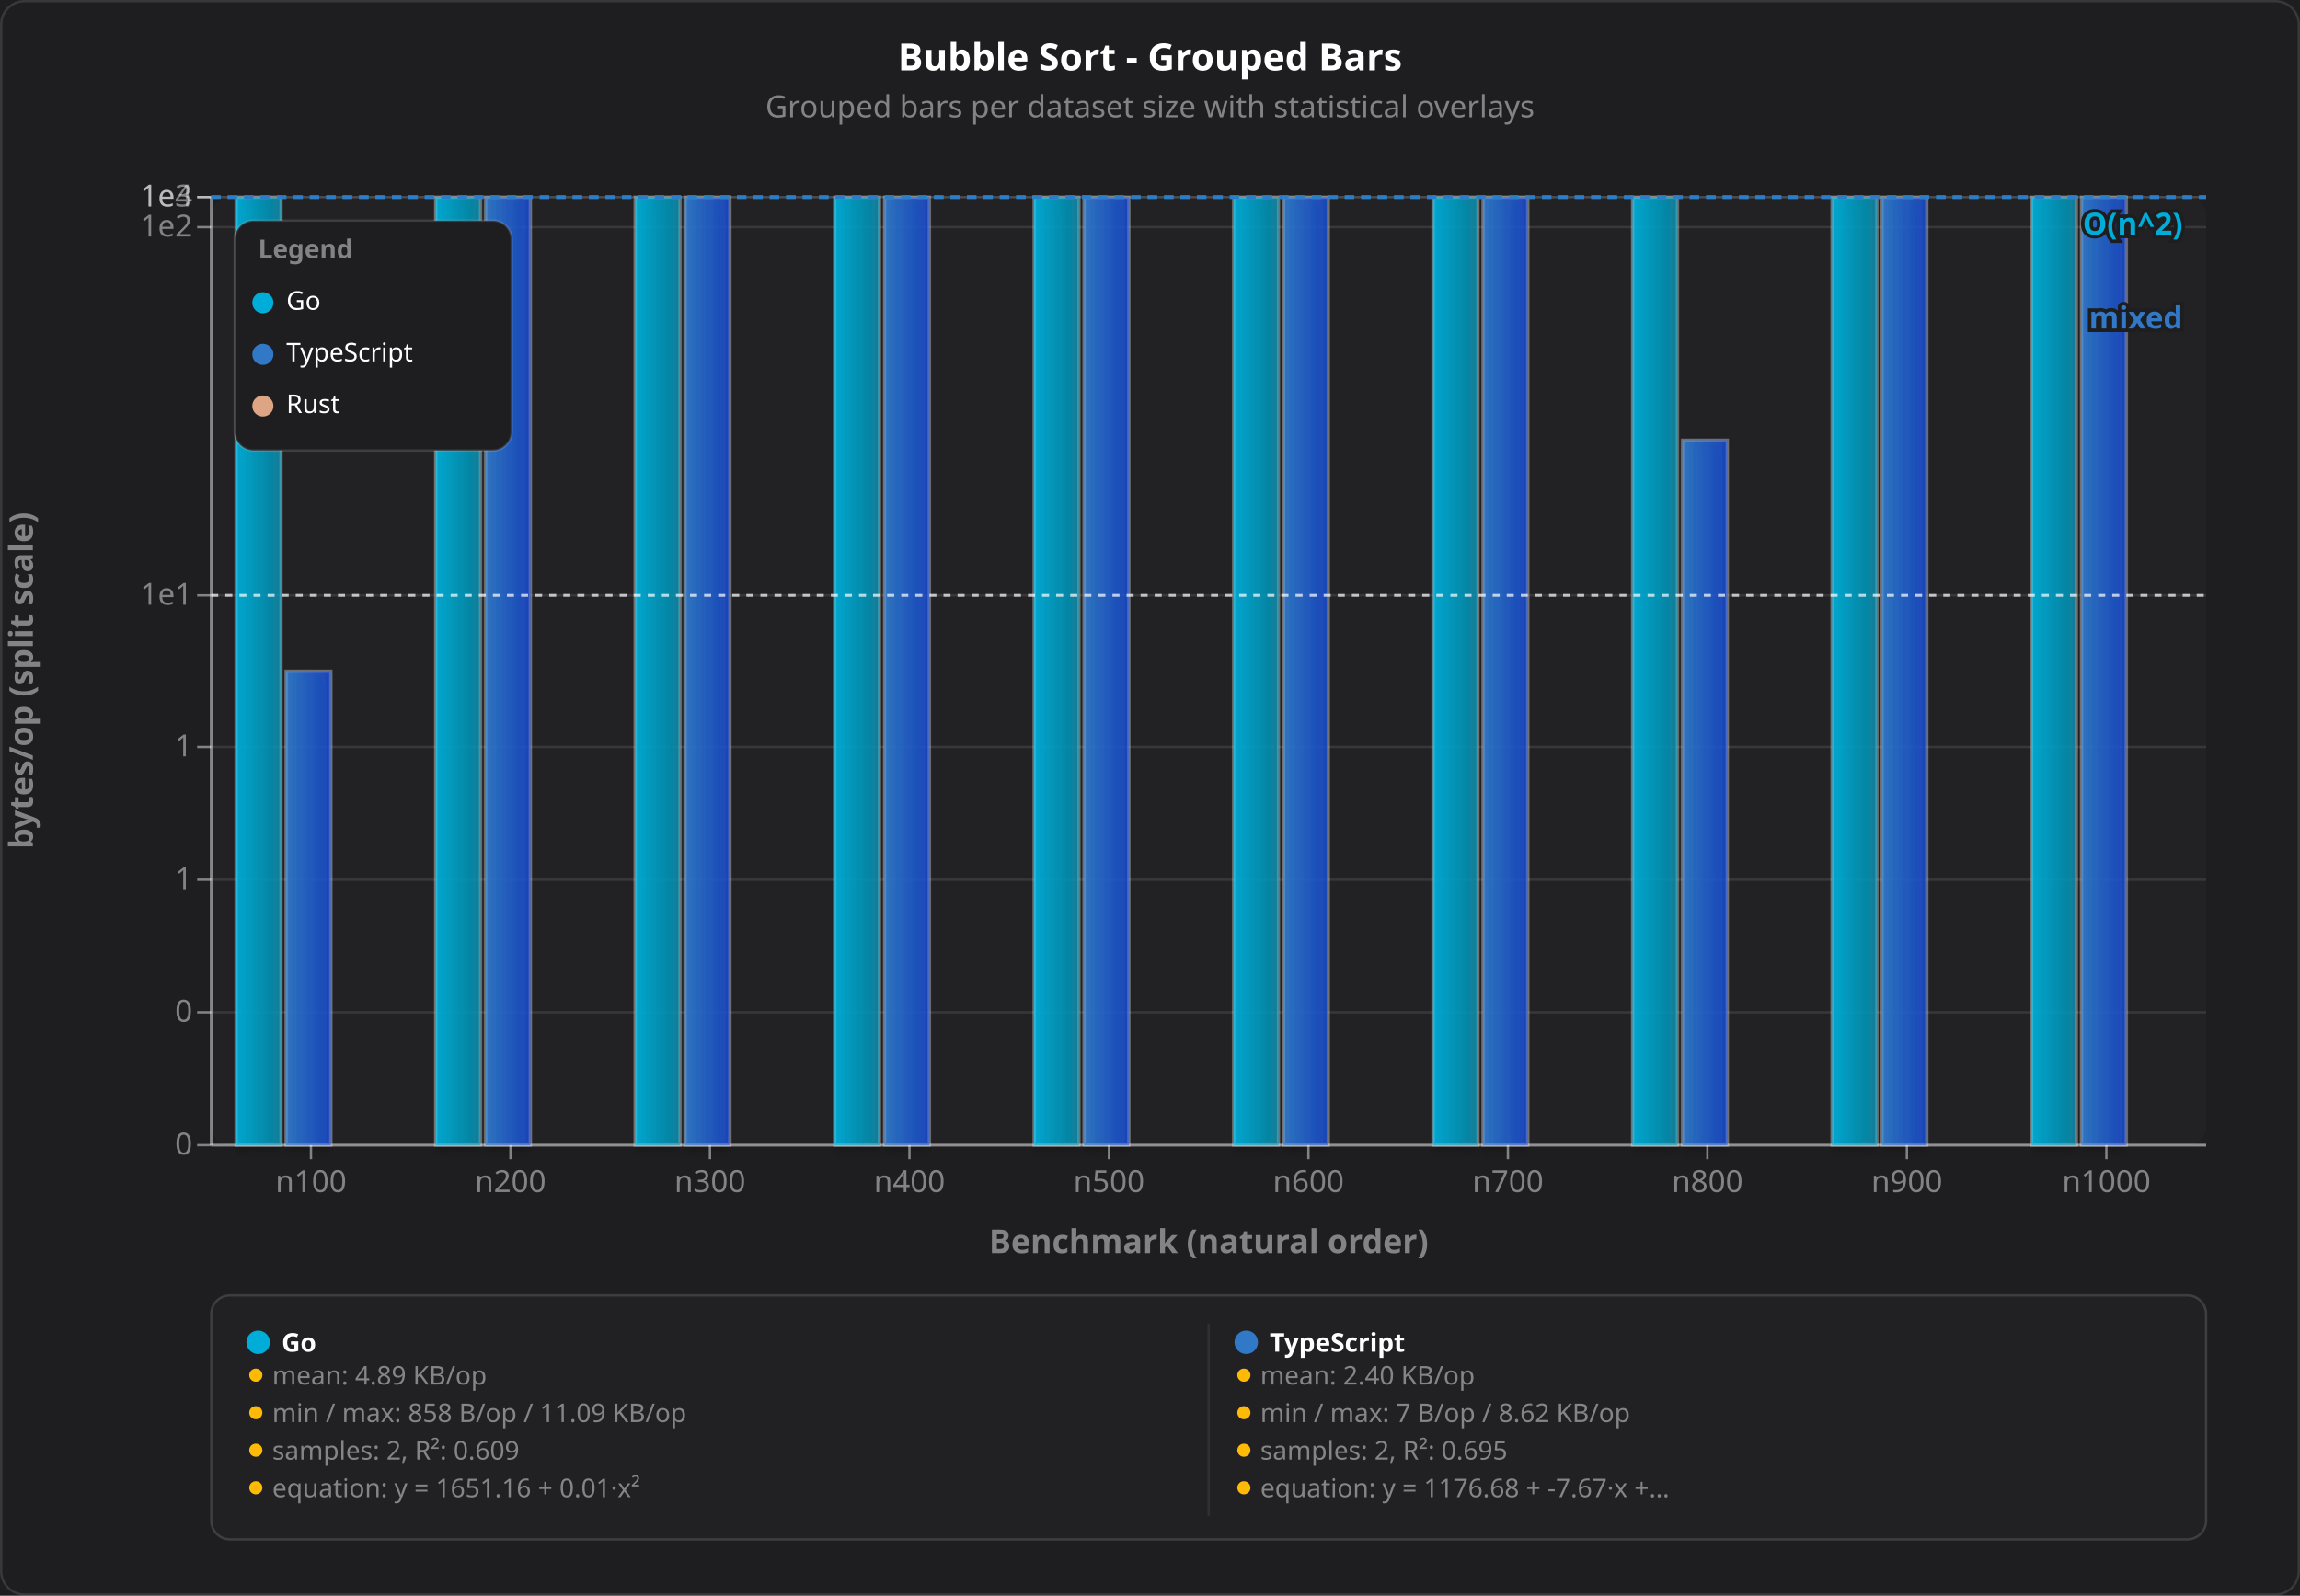
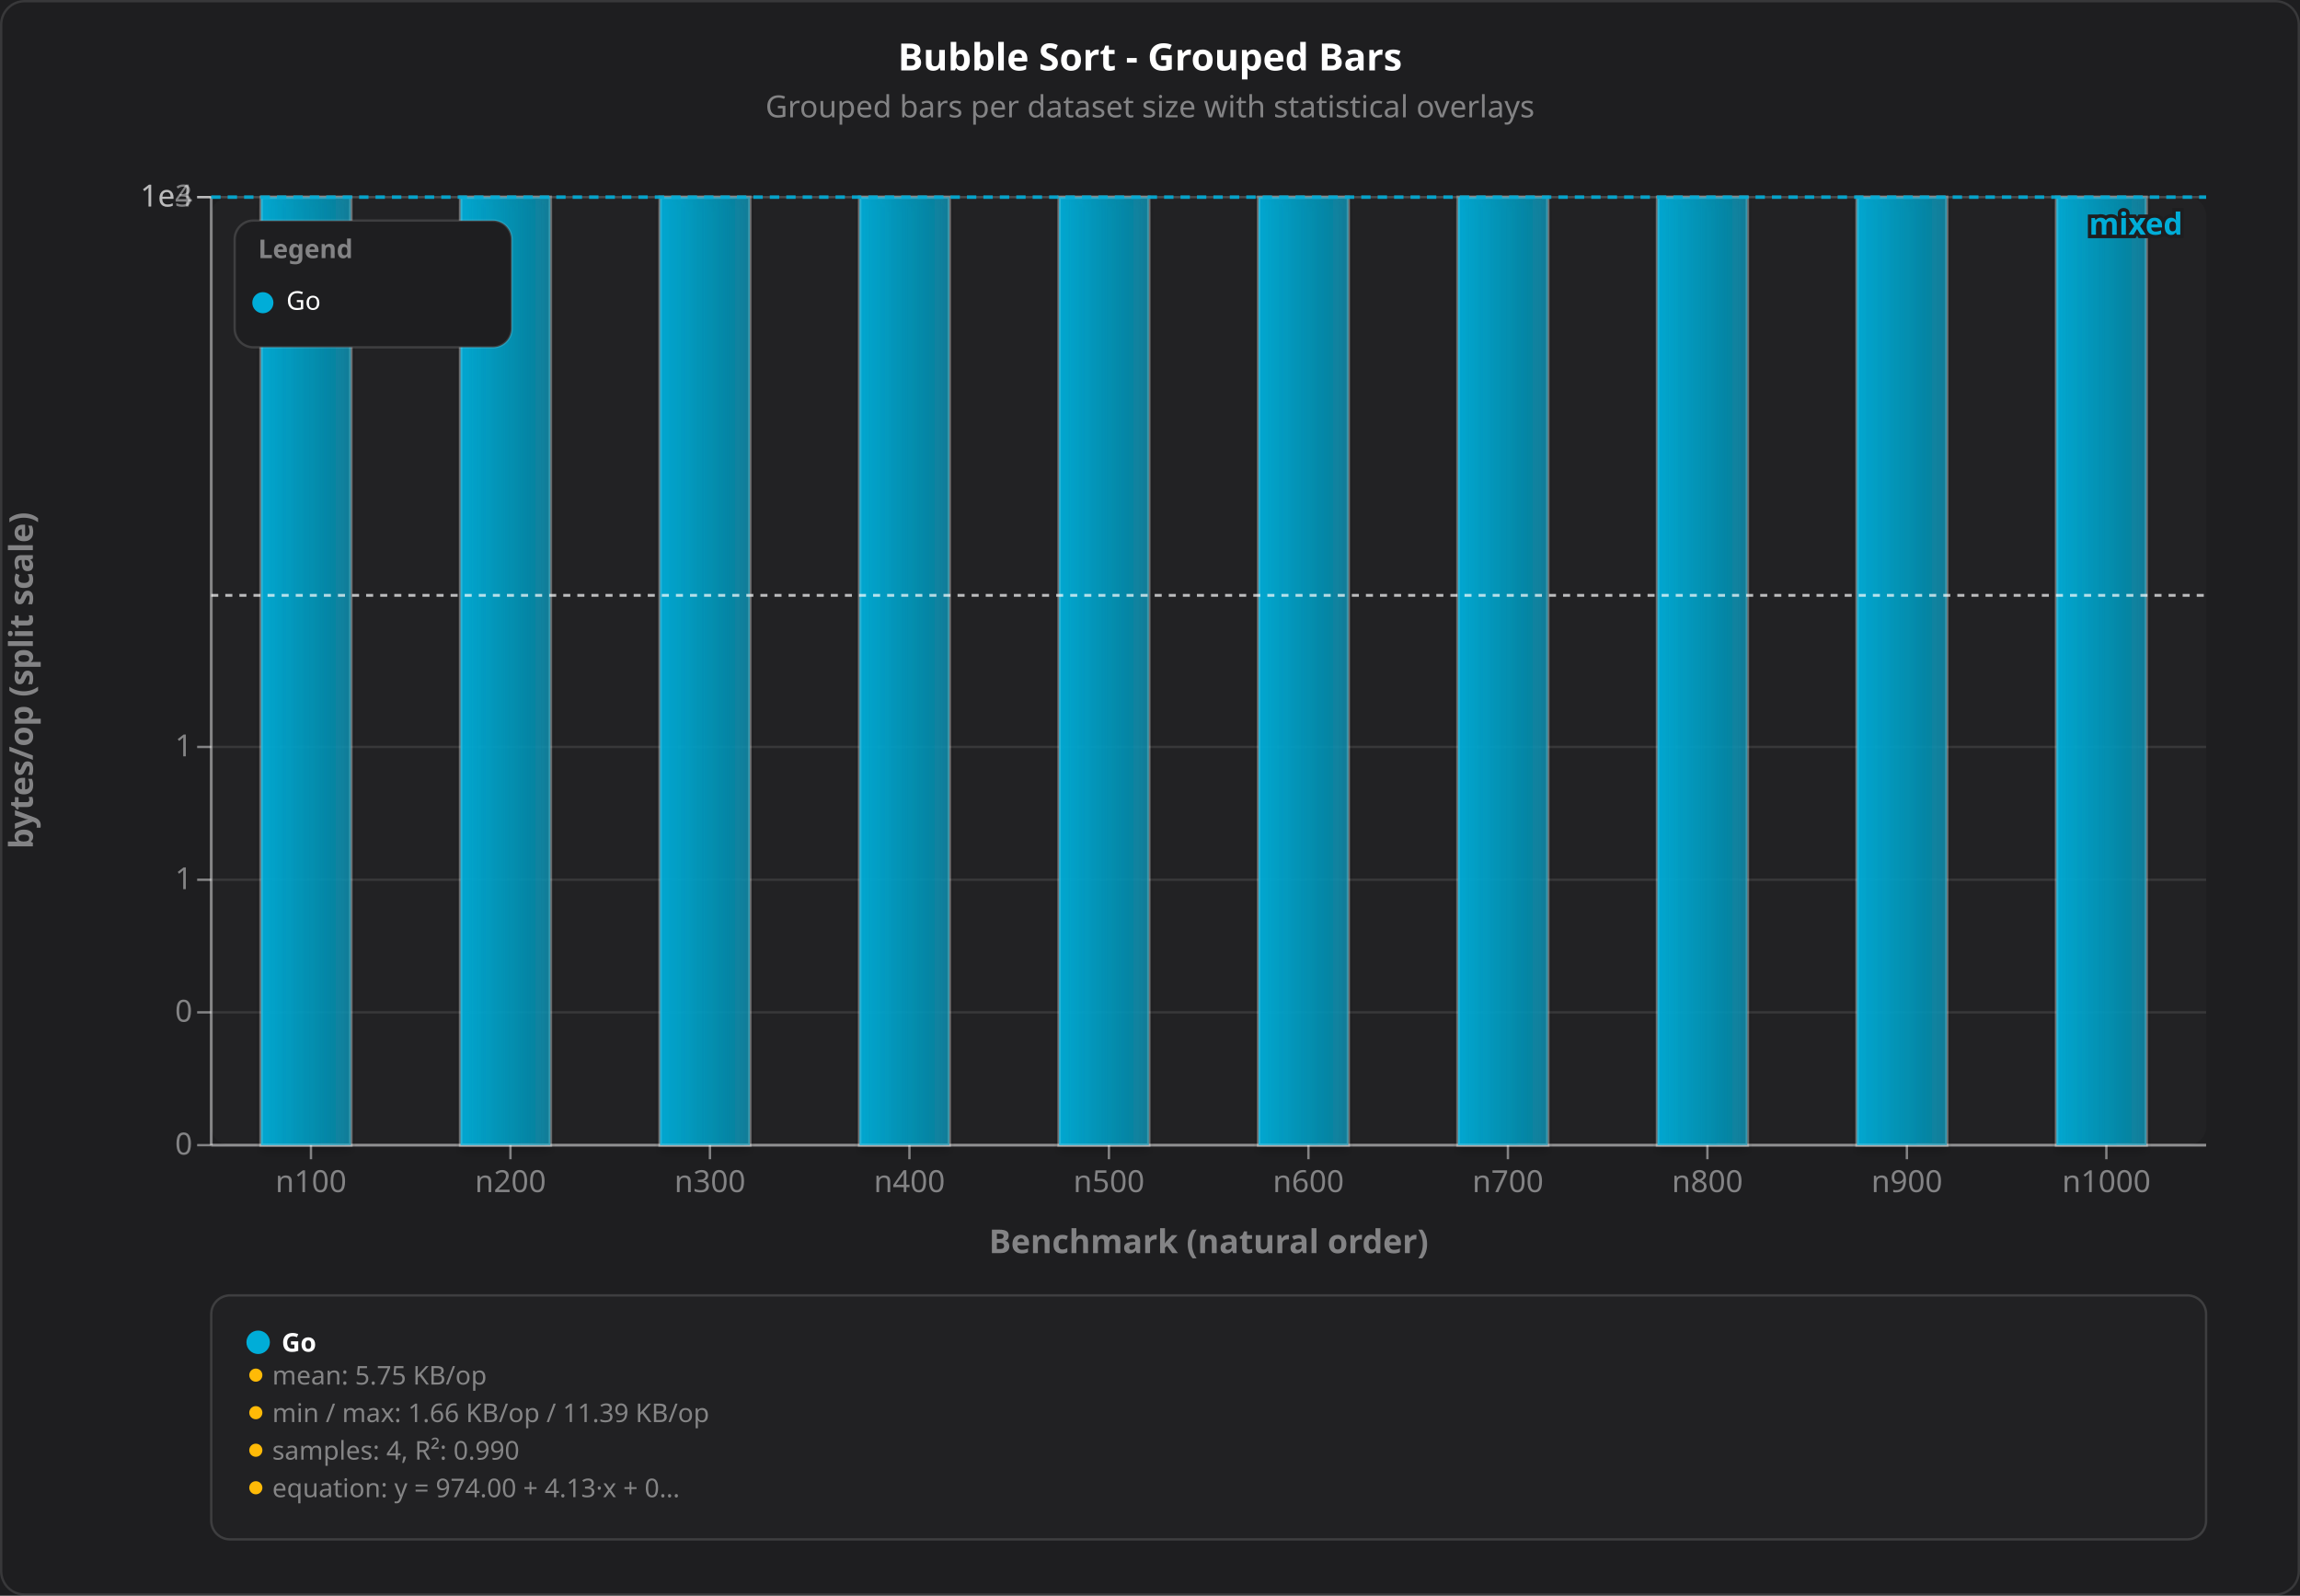
<svg xmlns="http://www.w3.org/2000/svg" width="980" height="680" viewBox="0 0 980 680">
  <rect width="980" height="680" fill="#1E1E20" />
  <rect x="0.5" y="0.5" width="979" height="679" fill="none" stroke="rgba(255,255,255,0.12)" rx="10" />
  <defs>
    <linearGradient id="goGrad" x1="0" y1="0" x2="1" y2="0">
      <stop offset="0%" stop-color="#00ADD8" stop-opacity="0.95" />
      <stop offset="100%" stop-color="#0891B2" stop-opacity="0.8" />
    </linearGradient>
    <linearGradient id="tsGrad" x1="0" y1="0" x2="1" y2="0">
      <stop offset="0%" stop-color="#3178C6" stop-opacity="0.95" />
      <stop offset="100%" stop-color="#1D4ED8" stop-opacity="0.8" />
    </linearGradient>
    <linearGradient id="rustGrad" x1="0" y1="0" x2="1" y2="0">
      <stop offset="0%" stop-color="#DEA584" stop-opacity="0.95" />
      <stop offset="100%" stop-color="#B7410E" stop-opacity="0.8" />
    </linearGradient>
    <filter id="barShadow" x="-5%" y="-15%" width="110%" height="140%">
      <feDropShadow dx="0" dy="2" stdDeviation="2" flood-opacity="0.25" />
    </filter>
  </defs>
  <rect x="90.0" y="84.0" width="850.0" height="404.0" rx="8" fill="rgba(255,255,255,0.02)" />
  <line x1="90.0" y1="488.0" x2="940.0" y2="488.0" stroke="rgba(255,255,255,0.45)" stroke-width="1.2" />
  <line x1="90.0" y1="84.0" x2="90.0" y2="488.0" stroke="rgba(255,255,255,0.45)" stroke-width="1.2" />
  <line x1="90.0" y1="84.0" x2="940.0" y2="84.0" stroke="rgba(255,255,255,0.10)" />
  <line x1="84.0" y1="84.0" x2="90.0" y2="84.0" stroke="rgba(255,255,255,0.45)" stroke-width="1" />
  <text x="82.0" y="88.0" text-anchor="end" font-family="sans-serif" font-size="13" fill="rgba(255,255,255,0.45)">1e4</text>
  <line x1="90.0" y1="84.0" x2="940.0" y2="84.0" stroke="rgba(255,255,255,0.10)" />
  <line x1="84.0" y1="84.0" x2="90.0" y2="84.0" stroke="rgba(255,255,255,0.45)" stroke-width="1" />
  <text x="82.0" y="88.0" text-anchor="end" font-family="sans-serif" font-size="13" fill="rgba(255,255,255,0.45)">1e3</text>
-   <line x1="90.0" y1="96.8" x2="940.0" y2="96.8" stroke="rgba(255,255,255,0.10)" />
-   <line x1="84.0" y1="96.8" x2="90.0" y2="96.8" stroke="rgba(255,255,255,0.45)" stroke-width="1" />
-   <text x="82.0" y="100.8" text-anchor="end" font-family="sans-serif" font-size="13" fill="rgba(255,255,255,0.45)">1e2</text>
-   <line x1="90.0" y1="253.7" x2="940.0" y2="253.7" stroke="rgba(255,255,255,0.10)" />
-   <line x1="84.0" y1="253.7" x2="90.0" y2="253.7" stroke="rgba(255,255,255,0.45)" stroke-width="1" />
-   <text x="82.0" y="257.7" text-anchor="end" font-family="sans-serif" font-size="13" fill="rgba(255,255,255,0.45)">1e1</text>
  <line x1="90.0" y1="318.3" x2="940.0" y2="318.3" stroke="rgba(255,255,255,0.10)" />
  <line x1="84.0" y1="318.3" x2="90.0" y2="318.3" stroke="rgba(255,255,255,0.45)" stroke-width="1" />
  <text x="82.0" y="322.3" text-anchor="end" font-family="sans-serif" font-size="13" fill="rgba(255,255,255,0.45)">1</text>
  <line x1="90.0" y1="374.9" x2="940.0" y2="374.9" stroke="rgba(255,255,255,0.10)" />
  <line x1="84.0" y1="374.9" x2="90.0" y2="374.9" stroke="rgba(255,255,255,0.45)" stroke-width="1" />
  <text x="82.0" y="378.9" text-anchor="end" font-family="sans-serif" font-size="13" fill="rgba(255,255,255,0.45)">1</text>
  <line x1="90.0" y1="431.4" x2="940.0" y2="431.4" stroke="rgba(255,255,255,0.10)" />
  <line x1="84.0" y1="431.4" x2="90.0" y2="431.4" stroke="rgba(255,255,255,0.45)" stroke-width="1" />
  <text x="82.0" y="435.4" text-anchor="end" font-family="sans-serif" font-size="13" fill="rgba(255,255,255,0.45)">0</text>
  <line x1="90.0" y1="488.0" x2="940.0" y2="488.0" stroke="rgba(255,255,255,0.10)" />
  <line x1="84.0" y1="488.0" x2="90.0" y2="488.0" stroke="rgba(255,255,255,0.45)" stroke-width="1" />
  <text x="82.0" y="492.0" text-anchor="end" font-family="sans-serif" font-size="13" fill="rgba(255,255,255,0.45)">0</text>
-   <rect x="100.62" y="84.00" width="19.12" height="404.00" fill="none" stroke="rgba(255,255,255,0.23)" stroke-width="1.2" />
-   <rect x="100.62" y="84.00" width="19.12" height="404.00" fill="url(#goGrad)" stroke="rgba(255,255,255,0.15)" stroke-width="1.5" filter="url(#barShadow)" />
-   <rect x="121.88" y="286.00" width="19.12" height="202.00" fill="none" stroke="rgba(255,255,255,0.23)" stroke-width="1.2" />
-   <rect x="121.88" y="286.00" width="19.12" height="202.00" fill="url(#tsGrad)" stroke="rgba(255,255,255,0.15)" stroke-width="1.5" filter="url(#barShadow)" />
+   <rect x="111.25" y="84.00" width="38.25" height="404.00" fill="none" stroke="rgba(255,255,255,0.23)" stroke-width="1.2" />
+   <rect x="111.25" y="84.00" width="38.25" height="404.00" fill="url(#goGrad)" stroke="rgba(255,255,255,0.15)" stroke-width="1.5" filter="url(#barShadow)" />
  <line x1="132.50" y1="488.00" x2="132.50" y2="494.00" stroke="rgba(255,255,255,0.45)" stroke-width="1" />
  <text x="132.50" y="508.00" text-anchor="middle" font-family="sans-serif" font-size="13" fill="rgba(255,255,255,0.45)">n100</text>
-   <rect x="185.62" y="84.00" width="19.12" height="404.00" fill="none" stroke="rgba(255,255,255,0.23)" stroke-width="1.2" />
-   <rect x="185.62" y="84.00" width="19.12" height="404.00" fill="url(#goGrad)" stroke="rgba(255,255,255,0.15)" stroke-width="1.5" filter="url(#barShadow)" />
-   <rect x="206.88" y="84.00" width="19.12" height="404.00" fill="none" stroke="rgba(255,255,255,0.23)" stroke-width="1.2" />
-   <rect x="206.88" y="84.00" width="19.12" height="404.00" fill="url(#tsGrad)" stroke="rgba(255,255,255,0.15)" stroke-width="1.5" filter="url(#barShadow)" />
+   <rect x="196.25" y="84.00" width="38.25" height="404.00" fill="none" stroke="rgba(255,255,255,0.23)" stroke-width="1.2" />
+   <rect x="196.25" y="84.00" width="38.25" height="404.00" fill="url(#goGrad)" stroke="rgba(255,255,255,0.15)" stroke-width="1.5" filter="url(#barShadow)" />
  <line x1="217.50" y1="488.00" x2="217.50" y2="494.00" stroke="rgba(255,255,255,0.45)" stroke-width="1" />
  <text x="217.50" y="508.00" text-anchor="middle" font-family="sans-serif" font-size="13" fill="rgba(255,255,255,0.45)">n200</text>
-   <rect x="270.62" y="84.00" width="19.12" height="404.00" fill="none" stroke="rgba(255,255,255,0.23)" stroke-width="1.2" />
-   <rect x="270.62" y="84.00" width="19.12" height="404.00" fill="url(#goGrad)" stroke="rgba(255,255,255,0.15)" stroke-width="1.5" filter="url(#barShadow)" />
-   <rect x="291.88" y="84.00" width="19.12" height="404.00" fill="none" stroke="rgba(255,255,255,0.23)" stroke-width="1.2" />
-   <rect x="291.88" y="84.00" width="19.12" height="404.00" fill="url(#tsGrad)" stroke="rgba(255,255,255,0.15)" stroke-width="1.5" filter="url(#barShadow)" />
+   <rect x="281.25" y="84.00" width="38.25" height="404.00" fill="none" stroke="rgba(255,255,255,0.23)" stroke-width="1.2" />
+   <rect x="281.25" y="84.00" width="38.25" height="404.00" fill="url(#goGrad)" stroke="rgba(255,255,255,0.15)" stroke-width="1.5" filter="url(#barShadow)" />
  <line x1="302.50" y1="488.00" x2="302.50" y2="494.00" stroke="rgba(255,255,255,0.45)" stroke-width="1" />
  <text x="302.50" y="508.00" text-anchor="middle" font-family="sans-serif" font-size="13" fill="rgba(255,255,255,0.45)">n300</text>
-   <rect x="355.62" y="84.00" width="19.12" height="404.00" fill="none" stroke="rgba(255,255,255,0.23)" stroke-width="1.2" />
-   <rect x="355.62" y="84.00" width="19.12" height="404.00" fill="url(#goGrad)" stroke="rgba(255,255,255,0.15)" stroke-width="1.5" filter="url(#barShadow)" />
-   <rect x="376.88" y="84.00" width="19.12" height="404.00" fill="none" stroke="rgba(255,255,255,0.23)" stroke-width="1.2" />
-   <rect x="376.88" y="84.00" width="19.12" height="404.00" fill="url(#tsGrad)" stroke="rgba(255,255,255,0.15)" stroke-width="1.5" filter="url(#barShadow)" />
+   <rect x="366.25" y="84.00" width="38.25" height="404.00" fill="none" stroke="rgba(255,255,255,0.23)" stroke-width="1.2" />
+   <rect x="366.25" y="84.00" width="38.25" height="404.00" fill="url(#goGrad)" stroke="rgba(255,255,255,0.15)" stroke-width="1.5" filter="url(#barShadow)" />
  <line x1="387.50" y1="488.00" x2="387.50" y2="494.00" stroke="rgba(255,255,255,0.45)" stroke-width="1" />
  <text x="387.50" y="508.00" text-anchor="middle" font-family="sans-serif" font-size="13" fill="rgba(255,255,255,0.45)">n400</text>
-   <rect x="440.62" y="84.00" width="19.12" height="404.00" fill="none" stroke="rgba(255,255,255,0.23)" stroke-width="1.2" />
-   <rect x="440.62" y="84.00" width="19.12" height="404.00" fill="url(#goGrad)" stroke="rgba(255,255,255,0.15)" stroke-width="1.5" filter="url(#barShadow)" />
-   <rect x="461.88" y="84.00" width="19.12" height="404.00" fill="none" stroke="rgba(255,255,255,0.23)" stroke-width="1.2" />
-   <rect x="461.88" y="84.00" width="19.12" height="404.00" fill="url(#tsGrad)" stroke="rgba(255,255,255,0.15)" stroke-width="1.5" filter="url(#barShadow)" />
+   <rect x="451.25" y="84.00" width="38.25" height="404.00" fill="none" stroke="rgba(255,255,255,0.23)" stroke-width="1.2" />
+   <rect x="451.25" y="84.00" width="38.25" height="404.00" fill="url(#goGrad)" stroke="rgba(255,255,255,0.15)" stroke-width="1.5" filter="url(#barShadow)" />
  <line x1="472.50" y1="488.00" x2="472.50" y2="494.00" stroke="rgba(255,255,255,0.45)" stroke-width="1" />
  <text x="472.50" y="508.00" text-anchor="middle" font-family="sans-serif" font-size="13" fill="rgba(255,255,255,0.45)">n500</text>
-   <rect x="525.62" y="84.00" width="19.12" height="404.00" fill="none" stroke="rgba(255,255,255,0.23)" stroke-width="1.2" />
-   <rect x="525.62" y="84.00" width="19.12" height="404.00" fill="url(#goGrad)" stroke="rgba(255,255,255,0.15)" stroke-width="1.5" filter="url(#barShadow)" />
-   <rect x="546.88" y="84.00" width="19.12" height="404.00" fill="none" stroke="rgba(255,255,255,0.23)" stroke-width="1.2" />
-   <rect x="546.88" y="84.00" width="19.12" height="404.00" fill="url(#tsGrad)" stroke="rgba(255,255,255,0.15)" stroke-width="1.5" filter="url(#barShadow)" />
+   <rect x="536.25" y="84.00" width="38.25" height="404.00" fill="none" stroke="rgba(255,255,255,0.23)" stroke-width="1.2" />
+   <rect x="536.25" y="84.00" width="38.25" height="404.00" fill="url(#goGrad)" stroke="rgba(255,255,255,0.15)" stroke-width="1.5" filter="url(#barShadow)" />
  <line x1="557.50" y1="488.00" x2="557.50" y2="494.00" stroke="rgba(255,255,255,0.45)" stroke-width="1" />
  <text x="557.50" y="508.00" text-anchor="middle" font-family="sans-serif" font-size="13" fill="rgba(255,255,255,0.45)">n600</text>
-   <rect x="610.62" y="84.00" width="19.12" height="404.00" fill="none" stroke="rgba(255,255,255,0.23)" stroke-width="1.2" />
-   <rect x="610.62" y="84.00" width="19.12" height="404.00" fill="url(#goGrad)" stroke="rgba(255,255,255,0.15)" stroke-width="1.5" filter="url(#barShadow)" />
-   <rect x="631.88" y="84.00" width="19.12" height="404.00" fill="none" stroke="rgba(255,255,255,0.23)" stroke-width="1.2" />
-   <rect x="631.88" y="84.00" width="19.12" height="404.00" fill="url(#tsGrad)" stroke="rgba(255,255,255,0.15)" stroke-width="1.5" filter="url(#barShadow)" />
+   <rect x="621.25" y="84.00" width="38.25" height="404.00" fill="none" stroke="rgba(255,255,255,0.23)" stroke-width="1.2" />
+   <rect x="621.25" y="84.00" width="38.25" height="404.00" fill="url(#goGrad)" stroke="rgba(255,255,255,0.15)" stroke-width="1.5" filter="url(#barShadow)" />
  <line x1="642.50" y1="488.00" x2="642.50" y2="494.00" stroke="rgba(255,255,255,0.45)" stroke-width="1" />
  <text x="642.50" y="508.00" text-anchor="middle" font-family="sans-serif" font-size="13" fill="rgba(255,255,255,0.45)">n700</text>
-   <rect x="695.62" y="84.00" width="19.12" height="404.00" fill="none" stroke="rgba(255,255,255,0.23)" stroke-width="1.2" />
-   <rect x="695.62" y="84.00" width="19.12" height="404.00" fill="url(#goGrad)" stroke="rgba(255,255,255,0.15)" stroke-width="1.5" filter="url(#barShadow)" />
-   <rect x="716.88" y="187.57" width="19.12" height="300.43" fill="none" stroke="rgba(255,255,255,0.23)" stroke-width="1.2" />
-   <rect x="716.88" y="187.57" width="19.12" height="300.43" fill="url(#tsGrad)" stroke="rgba(255,255,255,0.15)" stroke-width="1.5" filter="url(#barShadow)" />
+   <rect x="706.25" y="84.00" width="38.25" height="404.00" fill="none" stroke="rgba(255,255,255,0.23)" stroke-width="1.2" />
+   <rect x="706.25" y="84.00" width="38.25" height="404.00" fill="url(#goGrad)" stroke="rgba(255,255,255,0.15)" stroke-width="1.5" filter="url(#barShadow)" />
  <line x1="727.50" y1="488.00" x2="727.50" y2="494.00" stroke="rgba(255,255,255,0.45)" stroke-width="1" />
  <text x="727.50" y="508.00" text-anchor="middle" font-family="sans-serif" font-size="13" fill="rgba(255,255,255,0.45)">n800</text>
-   <rect x="780.62" y="84.00" width="19.12" height="404.00" fill="none" stroke="rgba(255,255,255,0.23)" stroke-width="1.2" />
-   <rect x="780.62" y="84.00" width="19.12" height="404.00" fill="url(#goGrad)" stroke="rgba(255,255,255,0.15)" stroke-width="1.5" filter="url(#barShadow)" />
-   <rect x="801.88" y="84.00" width="19.12" height="404.00" fill="none" stroke="rgba(255,255,255,0.23)" stroke-width="1.2" />
-   <rect x="801.88" y="84.00" width="19.12" height="404.00" fill="url(#tsGrad)" stroke="rgba(255,255,255,0.15)" stroke-width="1.5" filter="url(#barShadow)" />
+   <rect x="791.25" y="84.00" width="38.25" height="404.00" fill="none" stroke="rgba(255,255,255,0.23)" stroke-width="1.2" />
+   <rect x="791.25" y="84.00" width="38.25" height="404.00" fill="url(#goGrad)" stroke="rgba(255,255,255,0.15)" stroke-width="1.5" filter="url(#barShadow)" />
  <line x1="812.50" y1="488.00" x2="812.50" y2="494.00" stroke="rgba(255,255,255,0.45)" stroke-width="1" />
  <text x="812.50" y="508.00" text-anchor="middle" font-family="sans-serif" font-size="13" fill="rgba(255,255,255,0.45)">n900</text>
-   <rect x="865.62" y="84.00" width="19.12" height="404.00" fill="none" stroke="rgba(255,255,255,0.23)" stroke-width="1.2" />
-   <rect x="865.62" y="84.00" width="19.12" height="404.00" fill="url(#goGrad)" stroke="rgba(255,255,255,0.15)" stroke-width="1.5" filter="url(#barShadow)" />
-   <rect x="886.88" y="84.00" width="19.12" height="404.00" fill="none" stroke="rgba(255,255,255,0.23)" stroke-width="1.2" />
-   <rect x="886.88" y="84.00" width="19.12" height="404.00" fill="url(#tsGrad)" stroke="rgba(255,255,255,0.15)" stroke-width="1.5" filter="url(#barShadow)" />
+   <rect x="876.25" y="84.00" width="38.25" height="404.00" fill="none" stroke="rgba(255,255,255,0.23)" stroke-width="1.2" />
+   <rect x="876.25" y="84.00" width="38.25" height="404.00" fill="url(#goGrad)" stroke="rgba(255,255,255,0.15)" stroke-width="1.5" filter="url(#barShadow)" />
  <line x1="897.50" y1="488.00" x2="897.50" y2="494.00" stroke="rgba(255,255,255,0.45)" stroke-width="1" />
  <text x="897.50" y="508.00" text-anchor="middle" font-family="sans-serif" font-size="13" fill="rgba(255,255,255,0.45)">n1000</text>
  <path d="M 90.00 84.00 L 100.62 84.00 L 111.25 84.00 L 121.88 84.00 L 132.50 84.00 L 143.12 84.00 L 153.75 84.00 L 164.38 84.00 L 175.00 84.00 L 185.62 84.00 L 196.25 84.00 L 206.88 84.00 L 217.50 84.00 L 228.12 84.00 L 238.75 84.00 L 249.38 84.00 L 260.00 84.00 L 270.62 84.00 L 281.25 84.00 L 291.88 84.00 L 302.50 84.00 L 313.12 84.00 L 323.75 84.00 L 334.38 84.00 L 345.00 84.00 L 355.62 84.00 L 366.25 84.00 L 376.88 84.00 L 387.50 84.00 L 398.12 84.00 L 408.75 84.00 L 419.38 84.00 L 430.00 84.00 L 440.62 84.00 L 451.25 84.00 L 461.88 84.00 L 472.50 84.00 L 483.12 84.00 L 493.75 84.00 L 504.38 84.00 L 515.00 84.00 L 525.62 84.00 L 536.25 84.00 L 546.88 84.00 L 557.50 84.00 L 568.12 84.00 L 578.75 84.00 L 589.38 84.00 L 600.00 84.00 L 610.62 84.00 L 621.25 84.00 L 631.88 84.00 L 642.50 84.00 L 653.12 84.00 L 663.75 84.00 L 674.38 84.00 L 685.00 84.00 L 695.62 84.00 L 706.25 84.00 L 716.88 84.00 L 727.50 84.00 L 738.12 84.00 L 748.75 84.00 L 759.38 84.00 L 770.00 84.00 L 780.62 84.00 L 791.25 84.00 L 801.88 84.00 L 812.50 84.00 L 823.12 84.00 L 833.75 84.00 L 844.38 84.00 L 855.00 84.00 L 865.62 84.00 L 876.25 84.00 L 886.88 84.00 L 897.50 84.00 L 908.12 84.00 L 918.75 84.00 L 929.38 84.00 L 940.00 84.00" fill="none" stroke="#00ADD8" stroke-width="1.5" stroke-dasharray="4 3" opacity="0.9" />
-   <text x="930.0" y="100.0" text-anchor="end" font-family="sans-serif" font-size="13" font-weight="700" fill="#00ADD8" paint-order="stroke" stroke="#1E1E20" stroke-width="3">O(n^2)</text>
-   <path d="M 90.00 84.00 L 100.62 84.00 L 111.25 84.00 L 121.88 84.00 L 132.50 84.00 L 143.12 84.00 L 153.75 84.00 L 164.38 84.00 L 175.00 84.00 L 185.62 84.00 L 196.25 84.00 L 206.88 84.00 L 217.50 84.00 L 228.12 84.00 L 238.75 84.00 L 249.38 84.00 L 260.00 84.00 L 270.62 84.00 L 281.25 84.00 L 291.88 84.00 L 302.50 84.00 L 313.12 84.00 L 323.75 84.00 L 334.38 84.00 L 345.00 84.00 L 355.62 84.00 L 366.25 84.00 L 376.88 84.00 L 387.50 84.00 L 398.12 84.00 L 408.75 84.00 L 419.38 84.00 L 430.00 84.00 L 440.62 84.00 L 451.25 84.00 L 461.88 84.00 L 472.50 84.00 L 483.12 84.00 L 493.75 84.00 L 504.38 84.00 L 515.00 84.00 L 525.62 84.00 L 536.25 84.00 L 546.88 84.00 L 557.50 84.00 L 568.12 84.00 L 578.75 84.00 L 589.38 84.00 L 600.00 84.00 L 610.62 84.00 L 621.25 84.00 L 631.88 84.00 L 642.50 84.00 L 653.12 84.00 L 663.75 84.00 L 674.38 84.00 L 685.00 84.00 L 695.62 84.00 L 706.25 84.00 L 716.88 84.00 L 727.50 84.00 L 738.12 84.00 L 748.75 84.00 L 759.38 84.00 L 770.00 84.00 L 780.62 84.00 L 791.25 84.00 L 801.88 84.00 L 812.50 84.00 L 823.12 84.00 L 833.75 84.00 L 844.38 84.00 L 855.00 84.00 L 865.62 84.00 L 876.25 84.00 L 886.88 84.00 L 897.50 84.00 L 908.12 84.00 L 918.75 84.00 L 929.38 84.00 L 940.00 84.00" fill="none" stroke="#3178C6" stroke-width="1.5" stroke-dasharray="4 3" opacity="0.9" />
-   <text x="930.0" y="140.0" text-anchor="end" font-family="sans-serif" font-size="13" font-weight="700" fill="#3178C6" paint-order="stroke" stroke="#1E1E20" stroke-width="3">mixed</text>
+   <text x="930.0" y="100.0" text-anchor="end" font-family="sans-serif" font-size="13" font-weight="700" fill="#00ADD8" paint-order="stroke" stroke="#1E1E20" stroke-width="3">mixed</text>
  <text x="490.0" y="30" text-anchor="middle" font-family="sans-serif" font-size="16" font-weight="700" fill="#FFFFFF">Bubble Sort - Grouped Bars</text>
  <text x="490.0" y="50" text-anchor="middle" font-family="sans-serif" font-size="13" fill="rgba(255,255,255,0.45)">Grouped bars per dataset size with statistical overlays</text>
  <text x="515.0" y="534.0" text-anchor="middle" font-family="sans-serif" font-size="14" font-weight="700" fill="rgba(255,255,255,0.45)">Benchmark (natural order)</text>
  <text x="14.0" y="290.0" transform="rotate(-90 14.0 290.0)" text-anchor="middle" font-family="sans-serif" font-size="14" font-weight="700" fill="rgba(255,255,255,0.45)">bytes/op (split scale)</text>
  <line x1="90.0" y1="253.7" x2="940.0" y2="253.7" stroke="rgba(255,255,255,0.7)" stroke-dasharray="3 3" stroke-width="1.2" />
-   <rect x="100.0" y="94.0" width="118" height="98.0" rx="8" fill="#1E1E20" stroke="rgba(255,255,255,0.14)" stroke-width="1" />
-   <rect x="100.0" y="94.0" width="118" height="98.0" rx="8" fill="rgba(255,255,255,0.015)" fill-opacity="0.15" />
+   <rect x="100.0" y="94.0" width="118" height="54.0" rx="8" fill="#1E1E20" stroke="rgba(255,255,255,0.14)" stroke-width="1" />
+   <rect x="100.0" y="94.0" width="118" height="54.0" rx="8" fill="rgba(255,255,255,0.015)" fill-opacity="0.15" />
  <text x="110.0" y="110.0" font-family="sans-serif" font-size="11" font-weight="600" fill="rgba(255,255,255,0.45)">Legend</text>
  <circle cx="112.0" cy="129.0" r="4.5" fill="#00ADD8" />
  <text x="122.0" y="132.0" font-family="sans-serif" font-size="11" fill="#FFFFFF">Go</text>
-   <circle cx="112.0" cy="151.0" r="4.5" fill="#3178C6" />
-   <text x="122.0" y="154.0" font-family="sans-serif" font-size="11" fill="#FFFFFF">TypeScript</text>
-   <circle cx="112.0" cy="173.0" r="4.5" fill="#DEA584" />
-   <text x="122.0" y="176.0" font-family="sans-serif" font-size="11" fill="#FFFFFF">Rust</text>
  <rect x="90.0" y="552.0" width="850.0" height="104.0" rx="8" fill="rgba(255,255,255,0.015)" stroke="rgba(255,255,255,0.14)" stroke-width="1" />
  <circle cx="110.0" cy="572.0" r="5" fill="#00ADD8" />
  <text x="120.0" y="576.0" font-family="sans-serif" font-size="11" font-weight="700" fill="#FFFFFF">Go</text>
  <circle cx="109.0" cy="586.0" r="2.8" fill="#FFBA07" />
  <text x="116.0" y="590.0" font-family="sans-serif" font-size="11" fill="rgba(255,255,255,0.45)">
- mean: 4.89 KB/op</text>
+ mean: 5.75 KB/op</text>
  <circle cx="109.0" cy="602.0" r="2.8" fill="#FFBA07" />
-   <text x="116.0" y="606.0" font-family="sans-serif" font-size="11" fill="rgba(255,255,255,0.45)">min / max: 858 B/op / 11.09 KB/op</text>
+   <text x="116.0" y="606.0" font-family="sans-serif" font-size="11" fill="rgba(255,255,255,0.45)">min / max: 1.66 KB/op / 11.39 KB/op</text>
  <circle cx="109.0" cy="618.0" r="2.8" fill="#FFBA07" />
-   <text x="116.0" y="622.0" font-family="sans-serif" font-size="11" fill="rgba(255,255,255,0.45)">samples: 2,	R²: 0.609</text>
+   <text x="116.0" y="622.0" font-family="sans-serif" font-size="11" fill="rgba(255,255,255,0.45)">samples: 4,	R²: 0.990</text>
  <circle cx="109.0" cy="634.0" r="2.8" fill="#FFBA07" />
-   <text x="116.0" y="638.0" font-family="sans-serif" font-size="11" fill="rgba(255,255,255,0.45)">equation: y = 1651.16 + 0.01·x²</text>
-   <line x1="515.0" y1="564.0" x2="515.0" y2="646.0" stroke="rgba(255,255,255,0.14)" stroke-width="1" stroke-opacity="0.5" />
-   <circle cx="531.0" cy="572.0" r="5" fill="#3178C6" />
-   <text x="541.0" y="576.0" font-family="sans-serif" font-size="11" font-weight="700" fill="#FFFFFF">TypeScript</text>
-   <circle cx="530.0" cy="586.0" r="2.8" fill="#FFBA07" />
-   <text x="537.0" y="590.0" font-family="sans-serif" font-size="11" fill="rgba(255,255,255,0.45)">
- mean: 2.40 KB/op</text>
-   <circle cx="530.0" cy="602.0" r="2.8" fill="#FFBA07" />
-   <text x="537.0" y="606.0" font-family="sans-serif" font-size="11" fill="rgba(255,255,255,0.45)">min / max: 7 B/op / 8.62 KB/op</text>
-   <circle cx="530.0" cy="618.0" r="2.8" fill="#FFBA07" />
-   <text x="537.0" y="622.0" font-family="sans-serif" font-size="11" fill="rgba(255,255,255,0.45)">samples: 2,	R²: 0.695</text>
-   <circle cx="530.0" cy="634.0" r="2.8" fill="#FFBA07" />
-   <text x="537.0" y="638.0" font-family="sans-serif" font-size="11" fill="rgba(255,255,255,0.45)">equation: y = 1176.68 + -7.67·x +…</text>
+   <text x="116.0" y="638.0" font-family="sans-serif" font-size="11" fill="rgba(255,255,255,0.45)">equation: y = 974.00 + 4.13·x + 0…</text>
</svg>
